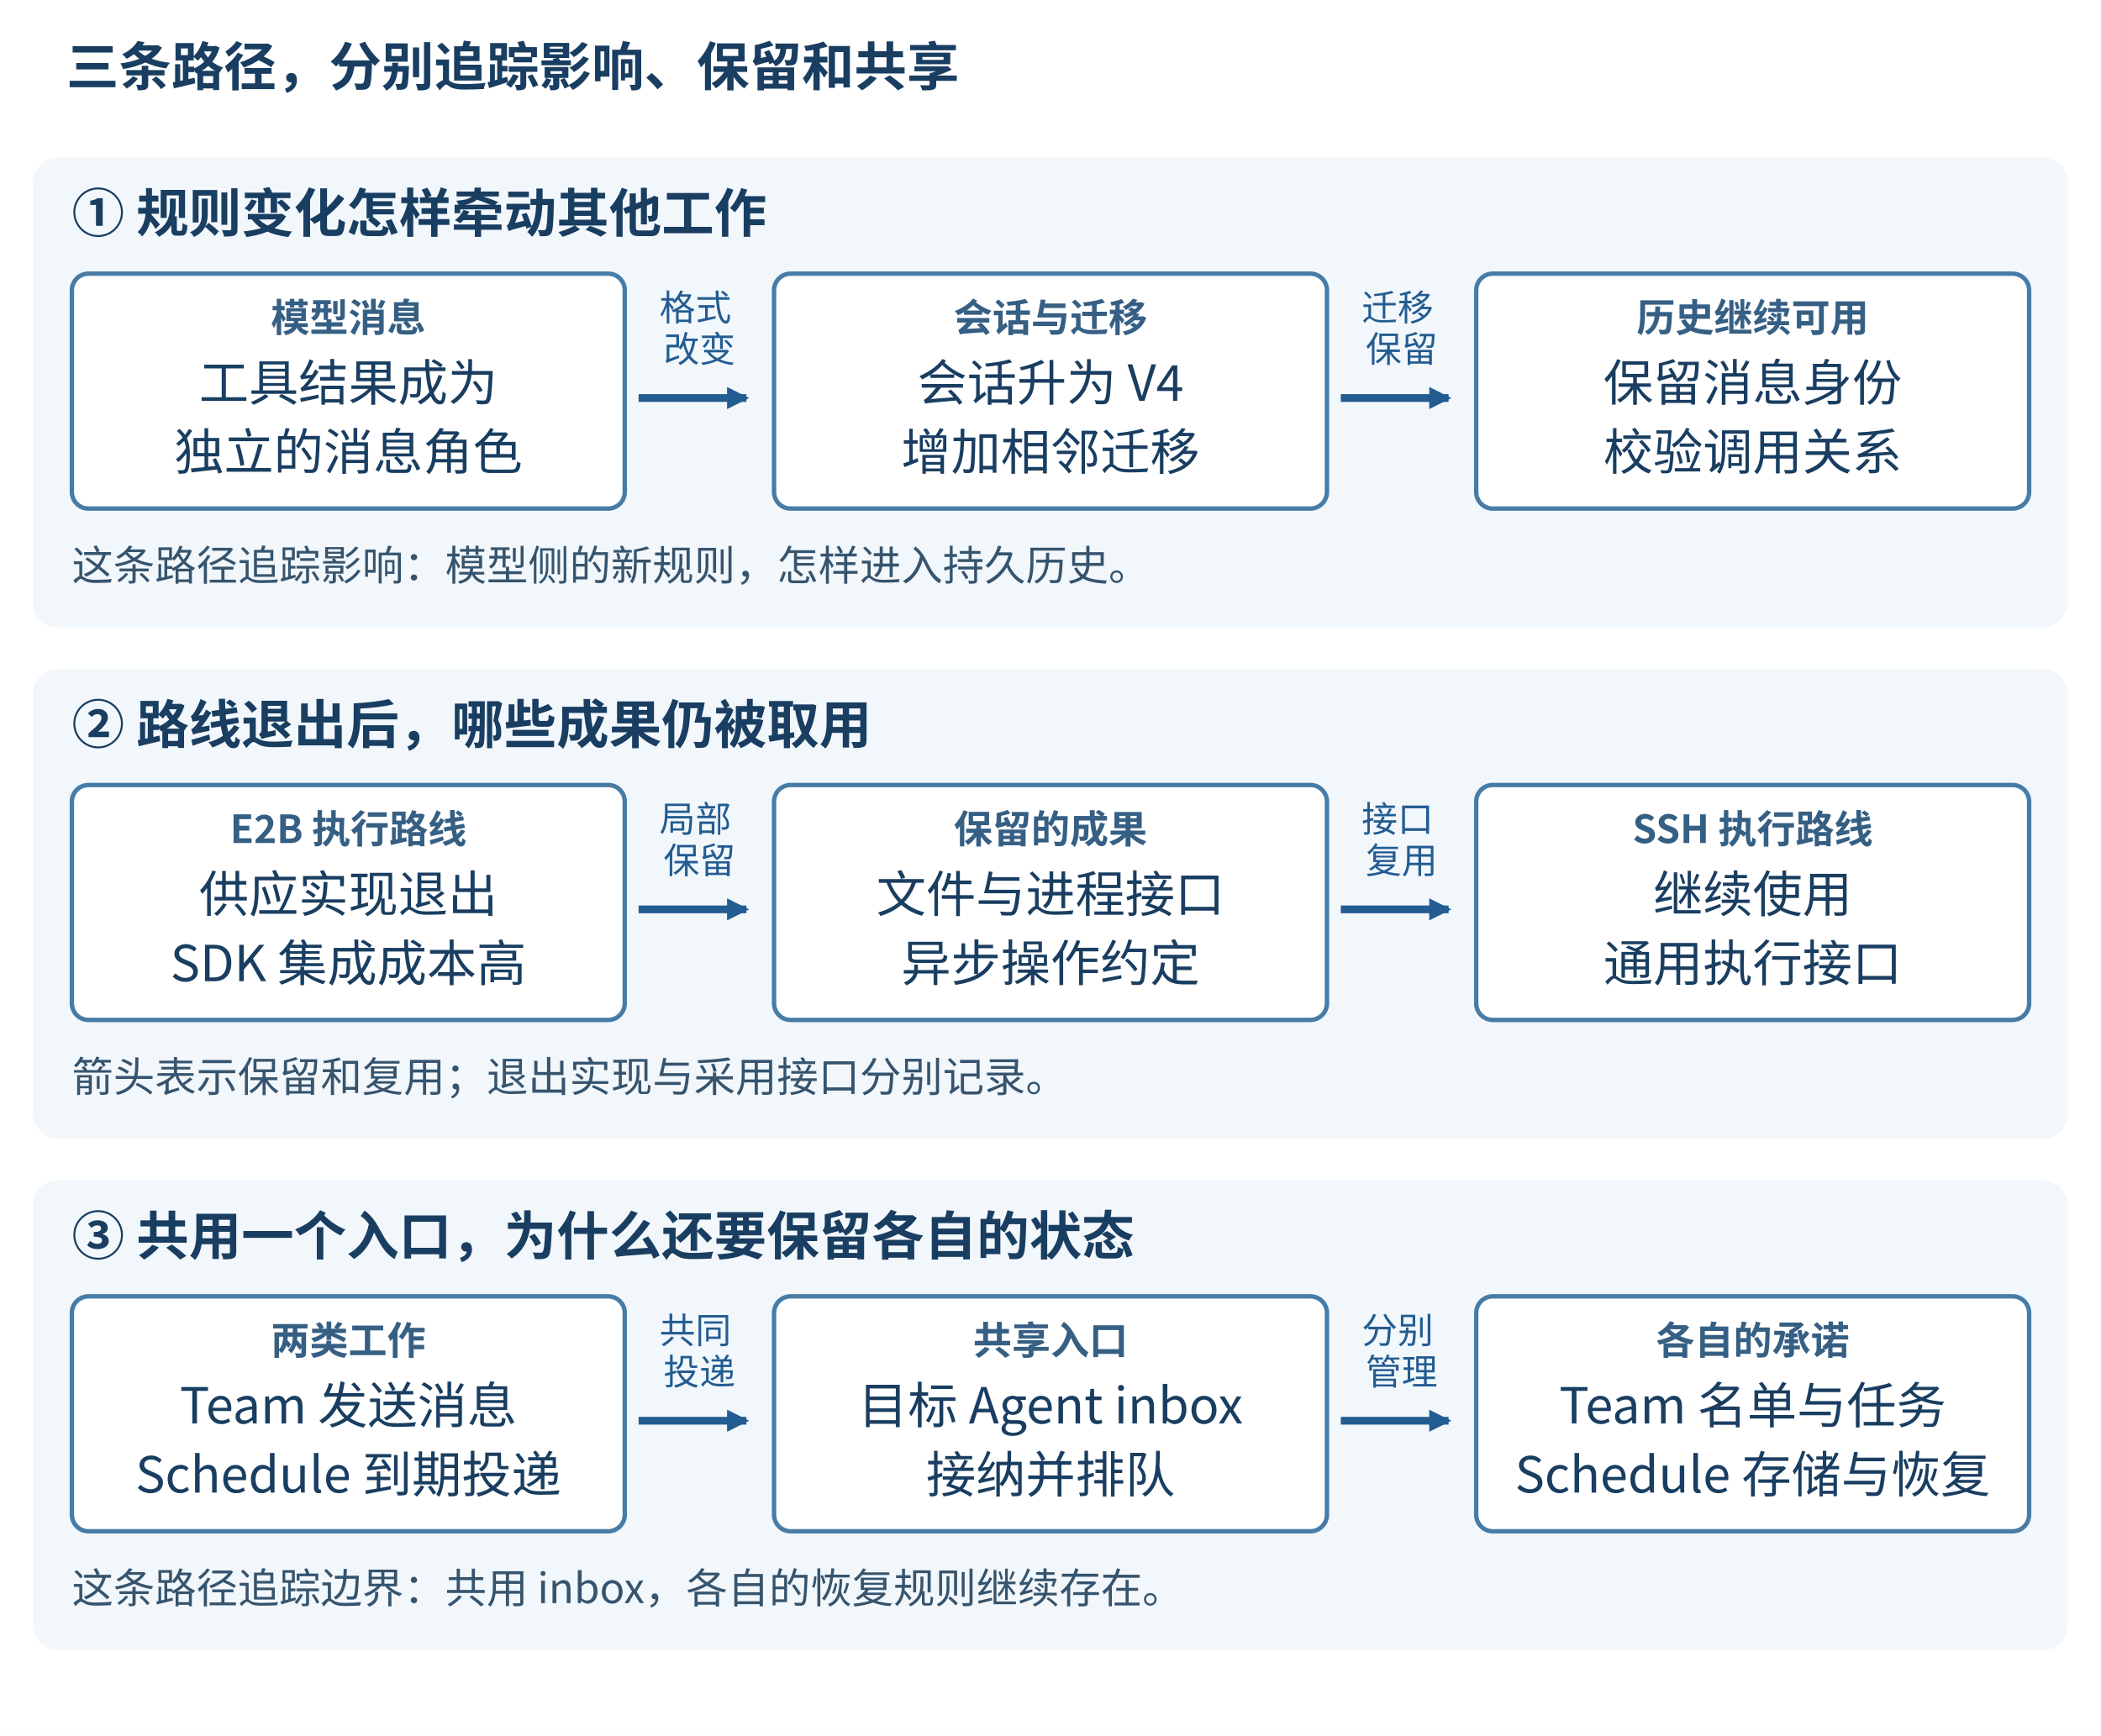
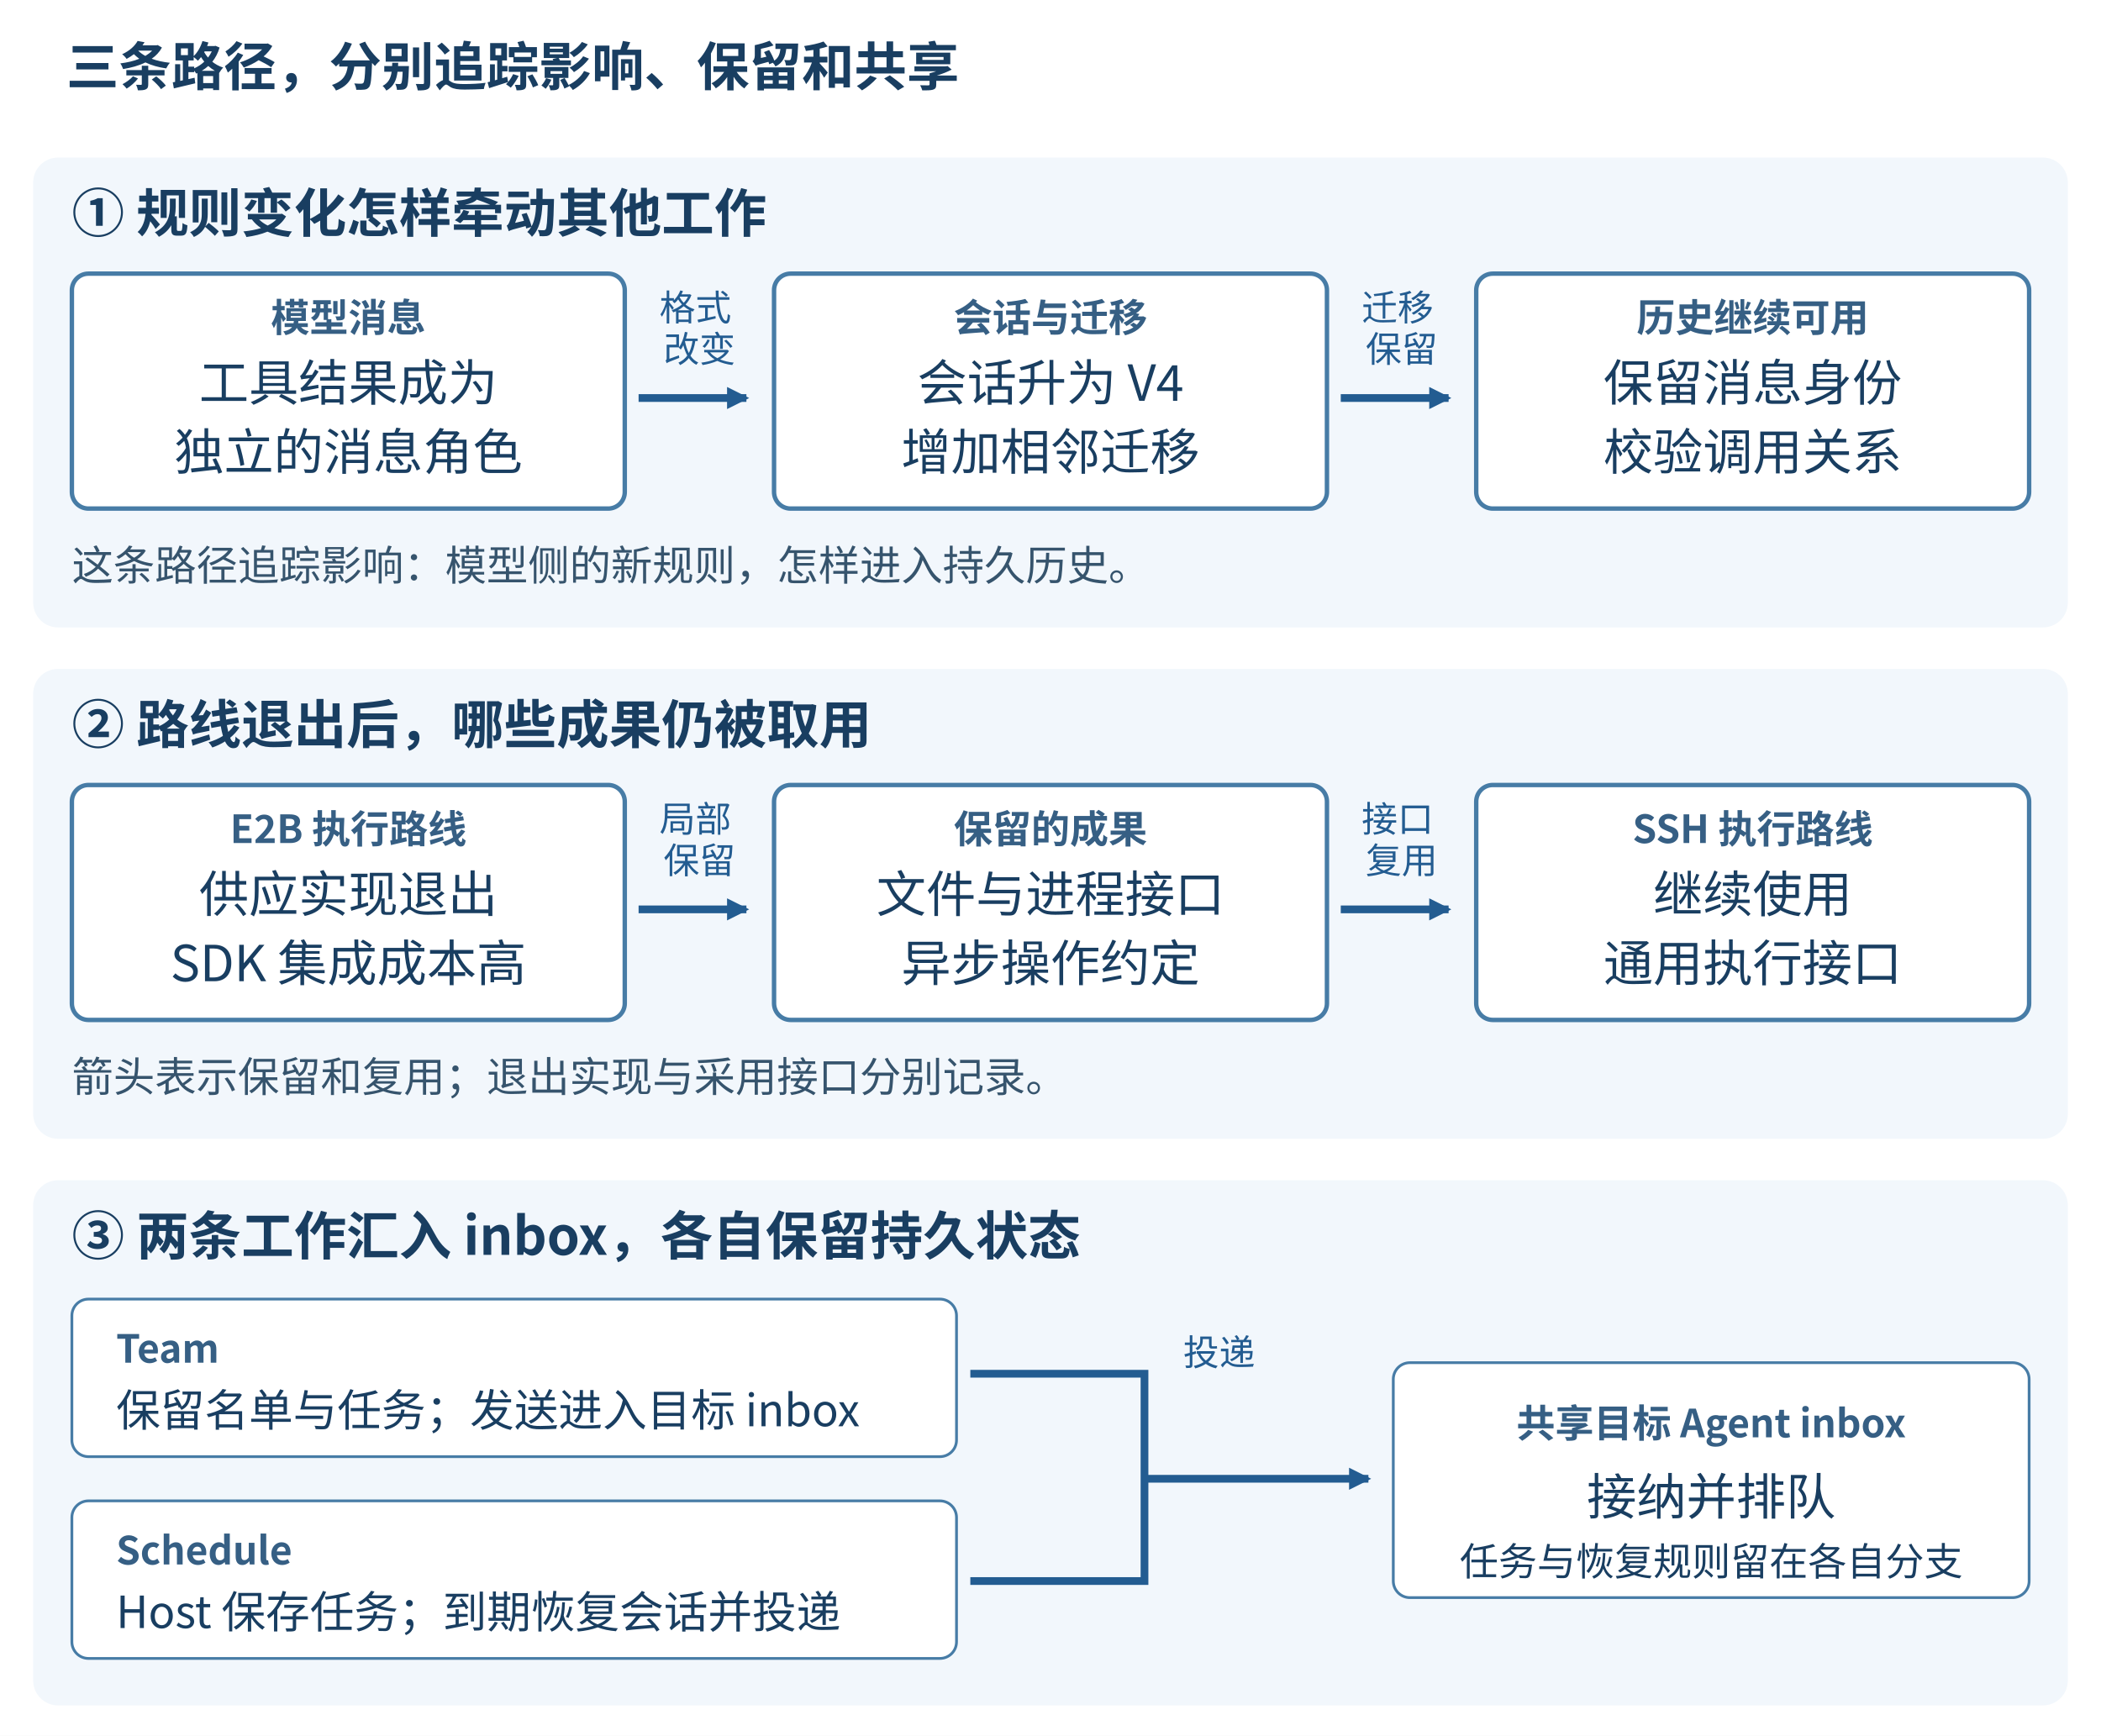
<svg xmlns="http://www.w3.org/2000/svg" width="760" height="628" viewBox="0 0 760 628" role="img" aria-labelledby="title desc">
  <defs>
    <marker id="arrow" markerUnits="userSpaceOnUse" markerWidth="9" markerHeight="9" refX="7" refY="4" orient="auto">
      <path d="M0,0 L8,4 L0,8 Z" fill="#235c91" />
    </marker>
  </defs>
  <rect width="760" height="628" fill="#ffffff" />
  <style>text{font-family:'Microsoft YaHei','Noto Sans CJK SC',sans-serif;fill:#193e61}.heading{font-size:19px;font-weight:700}.category{font-size:14px;font-weight:700;fill:#365f84}.body{font-size:18px}.arrow-label{font-size:13px;fill:#235c91}.caption{font-size:15px;fill:#36546d}</style>
  <text x="24" y="31" class="heading">三条路径，分别追踪影响、保留和共享</text>
  <g id="path-1">
    <rect x="12" y="57" width="736" height="170" rx="9" fill="#f2f7fc" />
    <text x="26" y="84" class="heading">① 规则变化怎样牵动其他工作</text>
    <rect x="26" y="99" width="200" height="85" rx="6" fill="#fff" stroke="#477ca6" stroke-width="1.6" />
    <text x="126" y="120" text-anchor="middle" class="category">模型消息</text>
    <text x="126" y="145" text-anchor="middle" class="body">工具结果成为</text>
    <text x="126" y="170" text-anchor="middle" class="body">独立的消息角色</text>
    <path d="M231,144 H270" fill="none" stroke="#235c91" stroke-width="2.8" marker-end="url(#arrow)" />
    <text x="253" y="116" text-anchor="middle" class="arrow-label">
      <tspan x="253">格式</tspan>
      <tspan x="253" dy="15">改变</tspan>
    </text>
    <rect x="280" y="99" width="200" height="85" rx="6" fill="#fff" stroke="#477ca6" stroke-width="1.6" />
    <text x="380" y="120" text-anchor="middle" class="category">会话与迁移</text>
    <text x="380" y="145" text-anchor="middle" class="body">会话升为 V4</text>
    <text x="380" y="170" text-anchor="middle" class="body">增加相邻迁移</text>
    <path d="M485,144 H524" fill="none" stroke="#235c91" stroke-width="2.8" marker-end="url(#arrow)" />
    <text x="507" y="116" text-anchor="middle" class="arrow-label">
      <tspan x="507">迁移</tspan>
      <tspan x="507" dy="15">保留</tspan>
    </text>
    <rect x="534" y="99" width="200" height="85" rx="6" fill="#fff" stroke="#477ca6" stroke-width="1.6" />
    <text x="634" y="120" text-anchor="middle" class="category">历史继续可用</text>
    <text x="634" y="145" text-anchor="middle" class="body">保留消息身份</text>
    <text x="634" y="170" text-anchor="middle" class="body">校验调用关系</text>
    <text x="26" y="210" class="caption">这条路径追踪影响：模型侧的新规则，怎样进入持久历史。</text>
  </g>
  <g id="path-2">
    <rect x="12" y="242" width="736" height="170" rx="9" fill="#f2f7fc" />
    <text x="26" y="269" class="heading">② 路线退出后，哪些成果仍被取用</text>
    <rect x="26" y="284" width="200" height="85" rx="6" fill="#fff" stroke="#477ca6" stroke-width="1.6" />
    <text x="126" y="305" text-anchor="middle" class="category">E2B 执行路线</text>
    <text x="126" y="330" text-anchor="middle" class="body">供应实现退出</text>
    <text x="126" y="355" text-anchor="middle" class="body">SDK 集成成本高</text>
    <path d="M231,329 H270" fill="none" stroke="#235c91" stroke-width="2.8" marker-end="url(#arrow)" />
    <text x="253" y="301" text-anchor="middle" class="arrow-label">
      <tspan x="253">局部</tspan>
      <tspan x="253" dy="15">保留</tspan>
    </text>
    <rect x="280" y="284" width="200" height="85" rx="6" fill="#fff" stroke="#477ca6" stroke-width="1.6" />
    <text x="380" y="305" text-anchor="middle" class="category">保留的成果</text>
    <text x="380" y="330" text-anchor="middle" class="body">文件与进程接口</text>
    <text x="380" y="355" text-anchor="middle" class="body">异步操作约定</text>
    <path d="M485,329 H524" fill="none" stroke="#235c91" stroke-width="2.8" marker-end="url(#arrow)" />
    <text x="507" y="301" text-anchor="middle" class="arrow-label">
      <tspan x="507">接口</tspan>
      <tspan x="507" dy="15">复用</tspan>
    </text>
    <rect x="534" y="284" width="200" height="85" rx="6" fill="#fff" stroke="#477ca6" stroke-width="1.6" />
    <text x="634" y="305" text-anchor="middle" class="category">SSH 执行路线</text>
    <text x="634" y="330" text-anchor="middle" class="body">继续使用</text>
    <text x="634" y="355" text-anchor="middle" class="body">通用执行接口</text>
    <text x="26" y="395" class="caption">箭头表示保留和复用；退出实现与采用接口分别记录。</text>
  </g>
  <g id="path-3">
-     <rect x="12" y="427" width="736" height="170" rx="9" fill="#f2f7fc" />
-     <text x="26" y="454" class="heading">③ 共用一个入口，为什么还要保留各自的状态</text>
-     <rect x="26" y="469" width="200" height="85" rx="6" fill="#fff" stroke="#477ca6" stroke-width="1.6" />
-     <text x="126" y="490" text-anchor="middle" class="category">两类工作</text>
-     <text x="126" y="515" text-anchor="middle" class="body">Team 发送消息</text>
-     <text x="126" y="540" text-anchor="middle" class="body">Schedule 到期投递</text>
-     <path d="M231,514 H270" fill="none" stroke="#235c91" stroke-width="2.8" marker-end="url(#arrow)" />
-     <text x="253" y="486" text-anchor="middle" class="arrow-label">
-       <tspan x="253">共同</tspan>
-       <tspan x="253" dy="15">投递</tspan>
-     </text>
-     <rect x="280" y="469" width="200" height="85" rx="6" fill="#fff" stroke="#477ca6" stroke-width="1.6" />
-     <text x="380" y="490" text-anchor="middle" class="category">共享入口</text>
-     <text x="380" y="515" text-anchor="middle" class="body">目标 Agent inbox</text>
-     <text x="380" y="540" text-anchor="middle" class="body">接纳并排队</text>
-     <path d="M485,514 H524" fill="none" stroke="#235c91" stroke-width="2.8" marker-end="url(#arrow)" />
-     <text x="507" y="486" text-anchor="middle" class="arrow-label">
-       <tspan x="507">分别</tspan>
-       <tspan x="507" dy="15">管理</tspan>
-     </text>
-     <rect x="534" y="469" width="200" height="85" rx="6" fill="#fff" stroke="#477ca6" stroke-width="1.6" />
-     <text x="634" y="490" text-anchor="middle" class="category">各自的承诺</text>
-     <text x="634" y="515" text-anchor="middle" class="body">Team 名单与任务</text>
-     <text x="634" y="540" text-anchor="middle" class="body">Schedule 存储与恢复</text>
-     <text x="26" y="580" class="caption">这条路径追踪边界：共用 inbox，各自的恢复规则继续存在。</text>
+     <rect x="12" y="427" width="736" height="190" rx="9" fill="#f2f7fc" />
+     <text x="26" y="454" class="heading">③ 两条工作汇入 inbox，各自保留持久状态</text>
+     <rect x="26" y="470" width="320" height="57" rx="6" fill="white" stroke="#477ca6" />
+     <text x="42" y="493" class="category">Team</text>
+     <text x="42" y="516" font-size="16">保留名单与任务；发送进入目标 inbox</text>
+     <rect x="26" y="543" width="320" height="57" rx="6" fill="white" stroke="#477ca6" />
+     <text x="42" y="566" class="category">Schedule</text>
+     <text x="42" y="589" font-size="16">Host 保存任务；到期恢复会话并投递</text>
+     <path d="M351 497 H414 V572 H351" fill="none" stroke="#235c91" stroke-width="2.8" />
+     <path d="M414 535 H495" fill="none" stroke="#235c91" stroke-width="2.8" marker-end="url(#arrow)" />
+     <text x="428" y="494" class="arrow-label">投递</text>
+     <rect x="504" y="493" width="230" height="85" rx="6" fill="white" stroke="#477ca6" />
+     <text x="619" y="520" text-anchor="middle" class="category">共享目标 Agent inbox</text>
+     <text x="619" y="548" text-anchor="middle" class="body">接纳并排队</text>
+     <text x="619" y="570" text-anchor="middle" font-size="14">任务与恢复规则留在各自分支</text>
  </g>
</svg>
